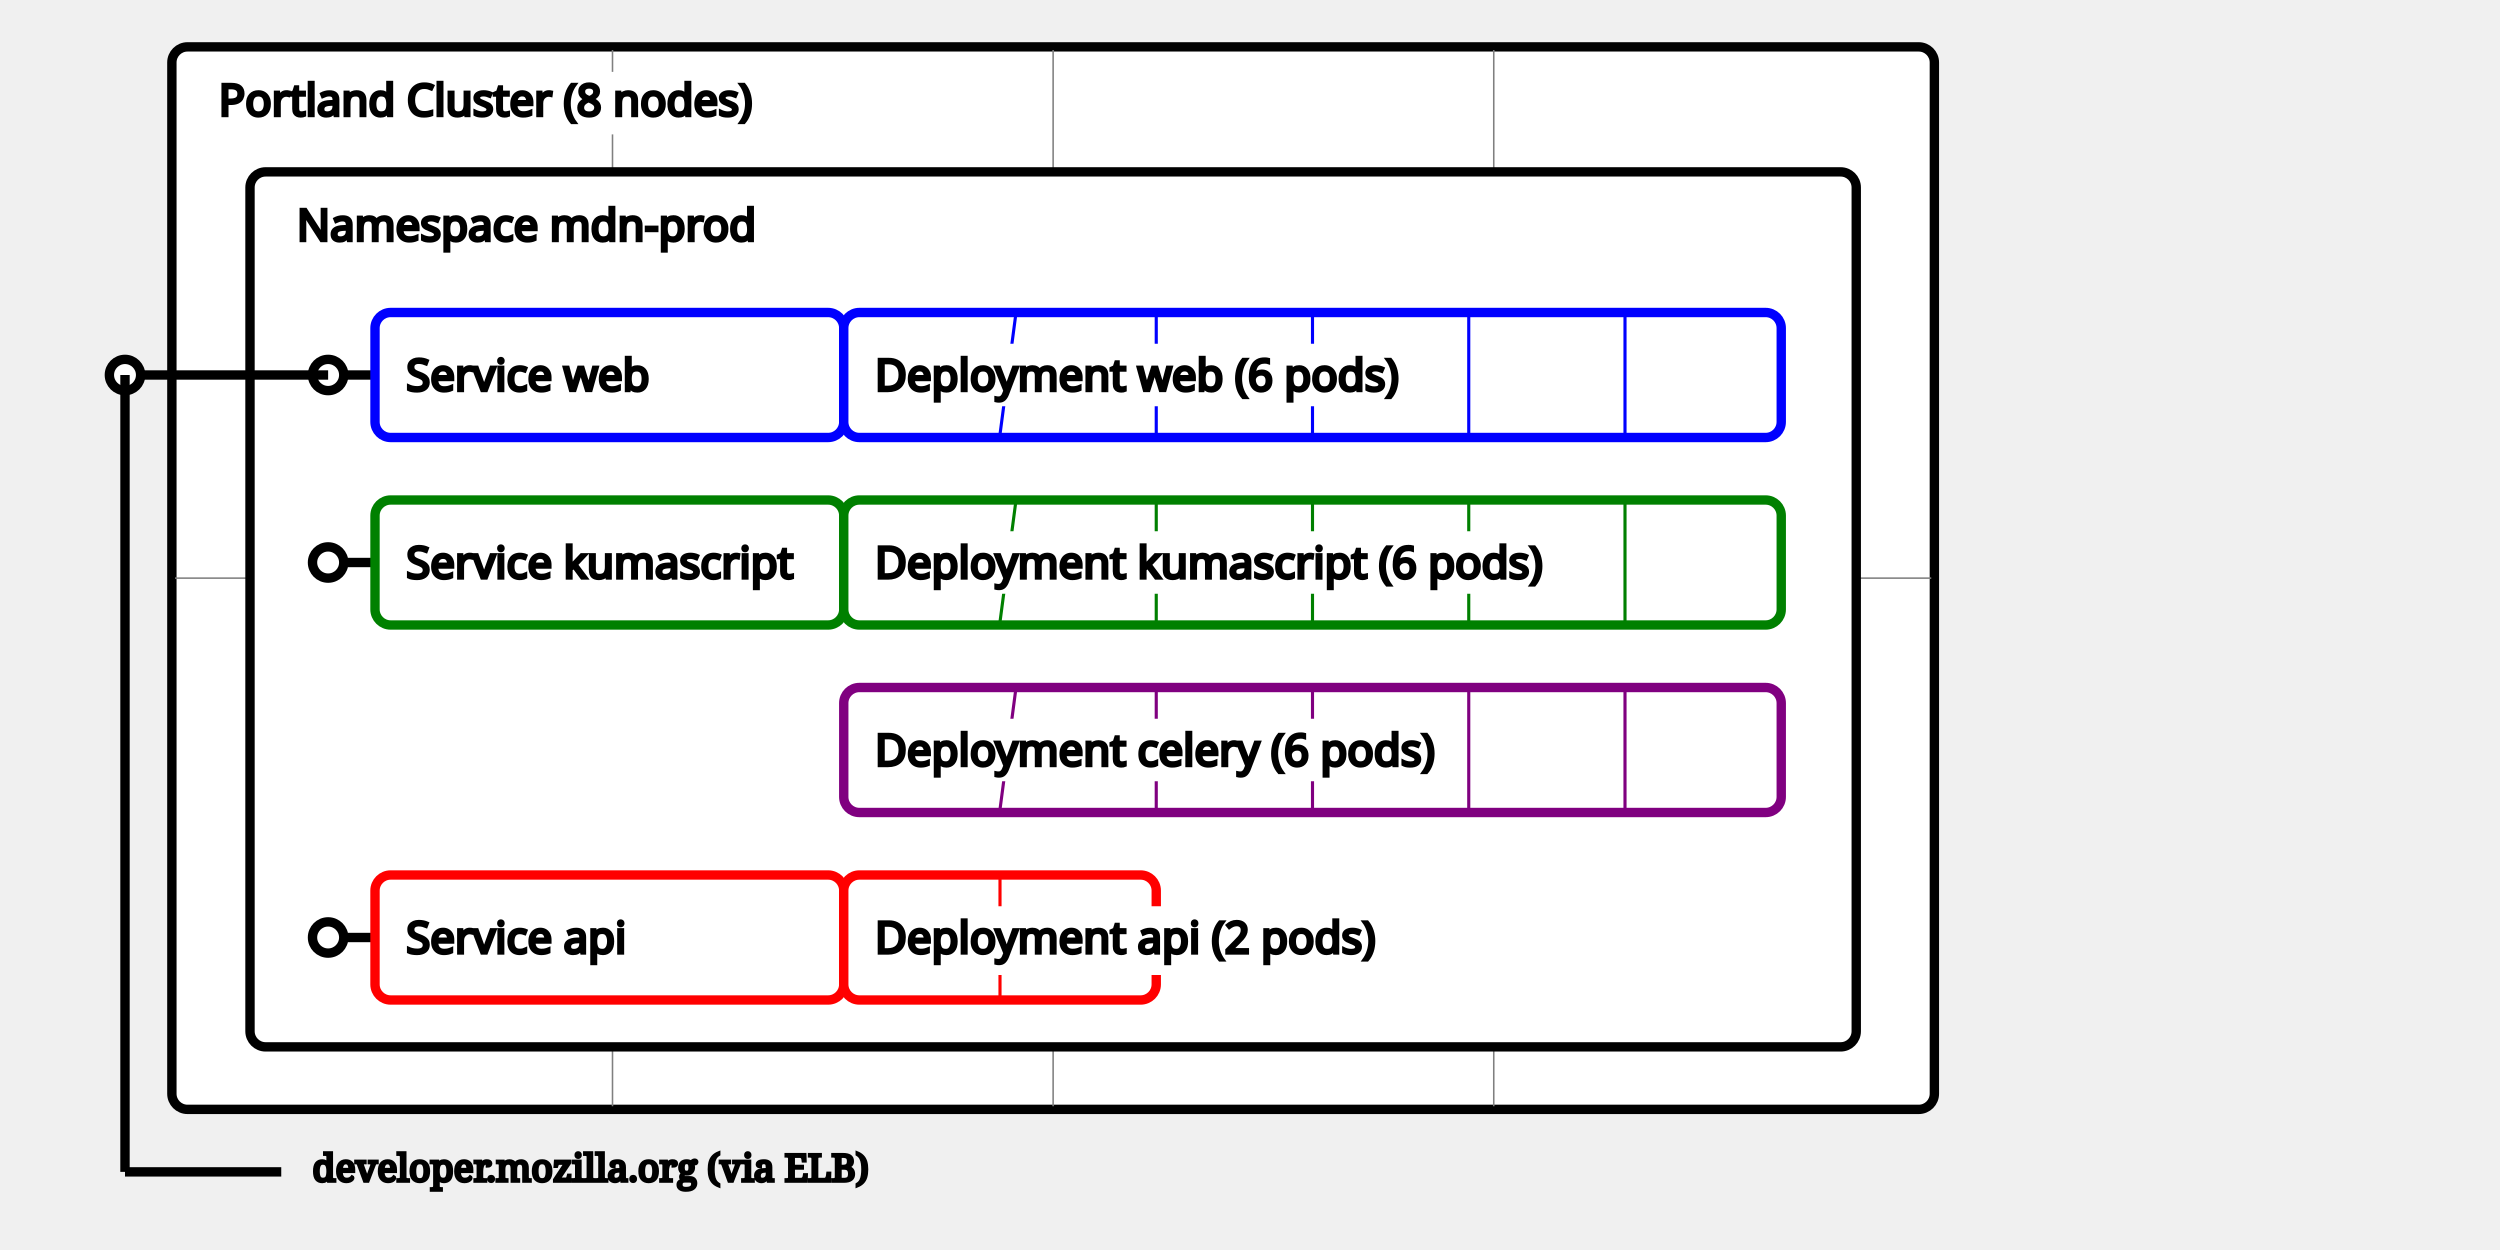
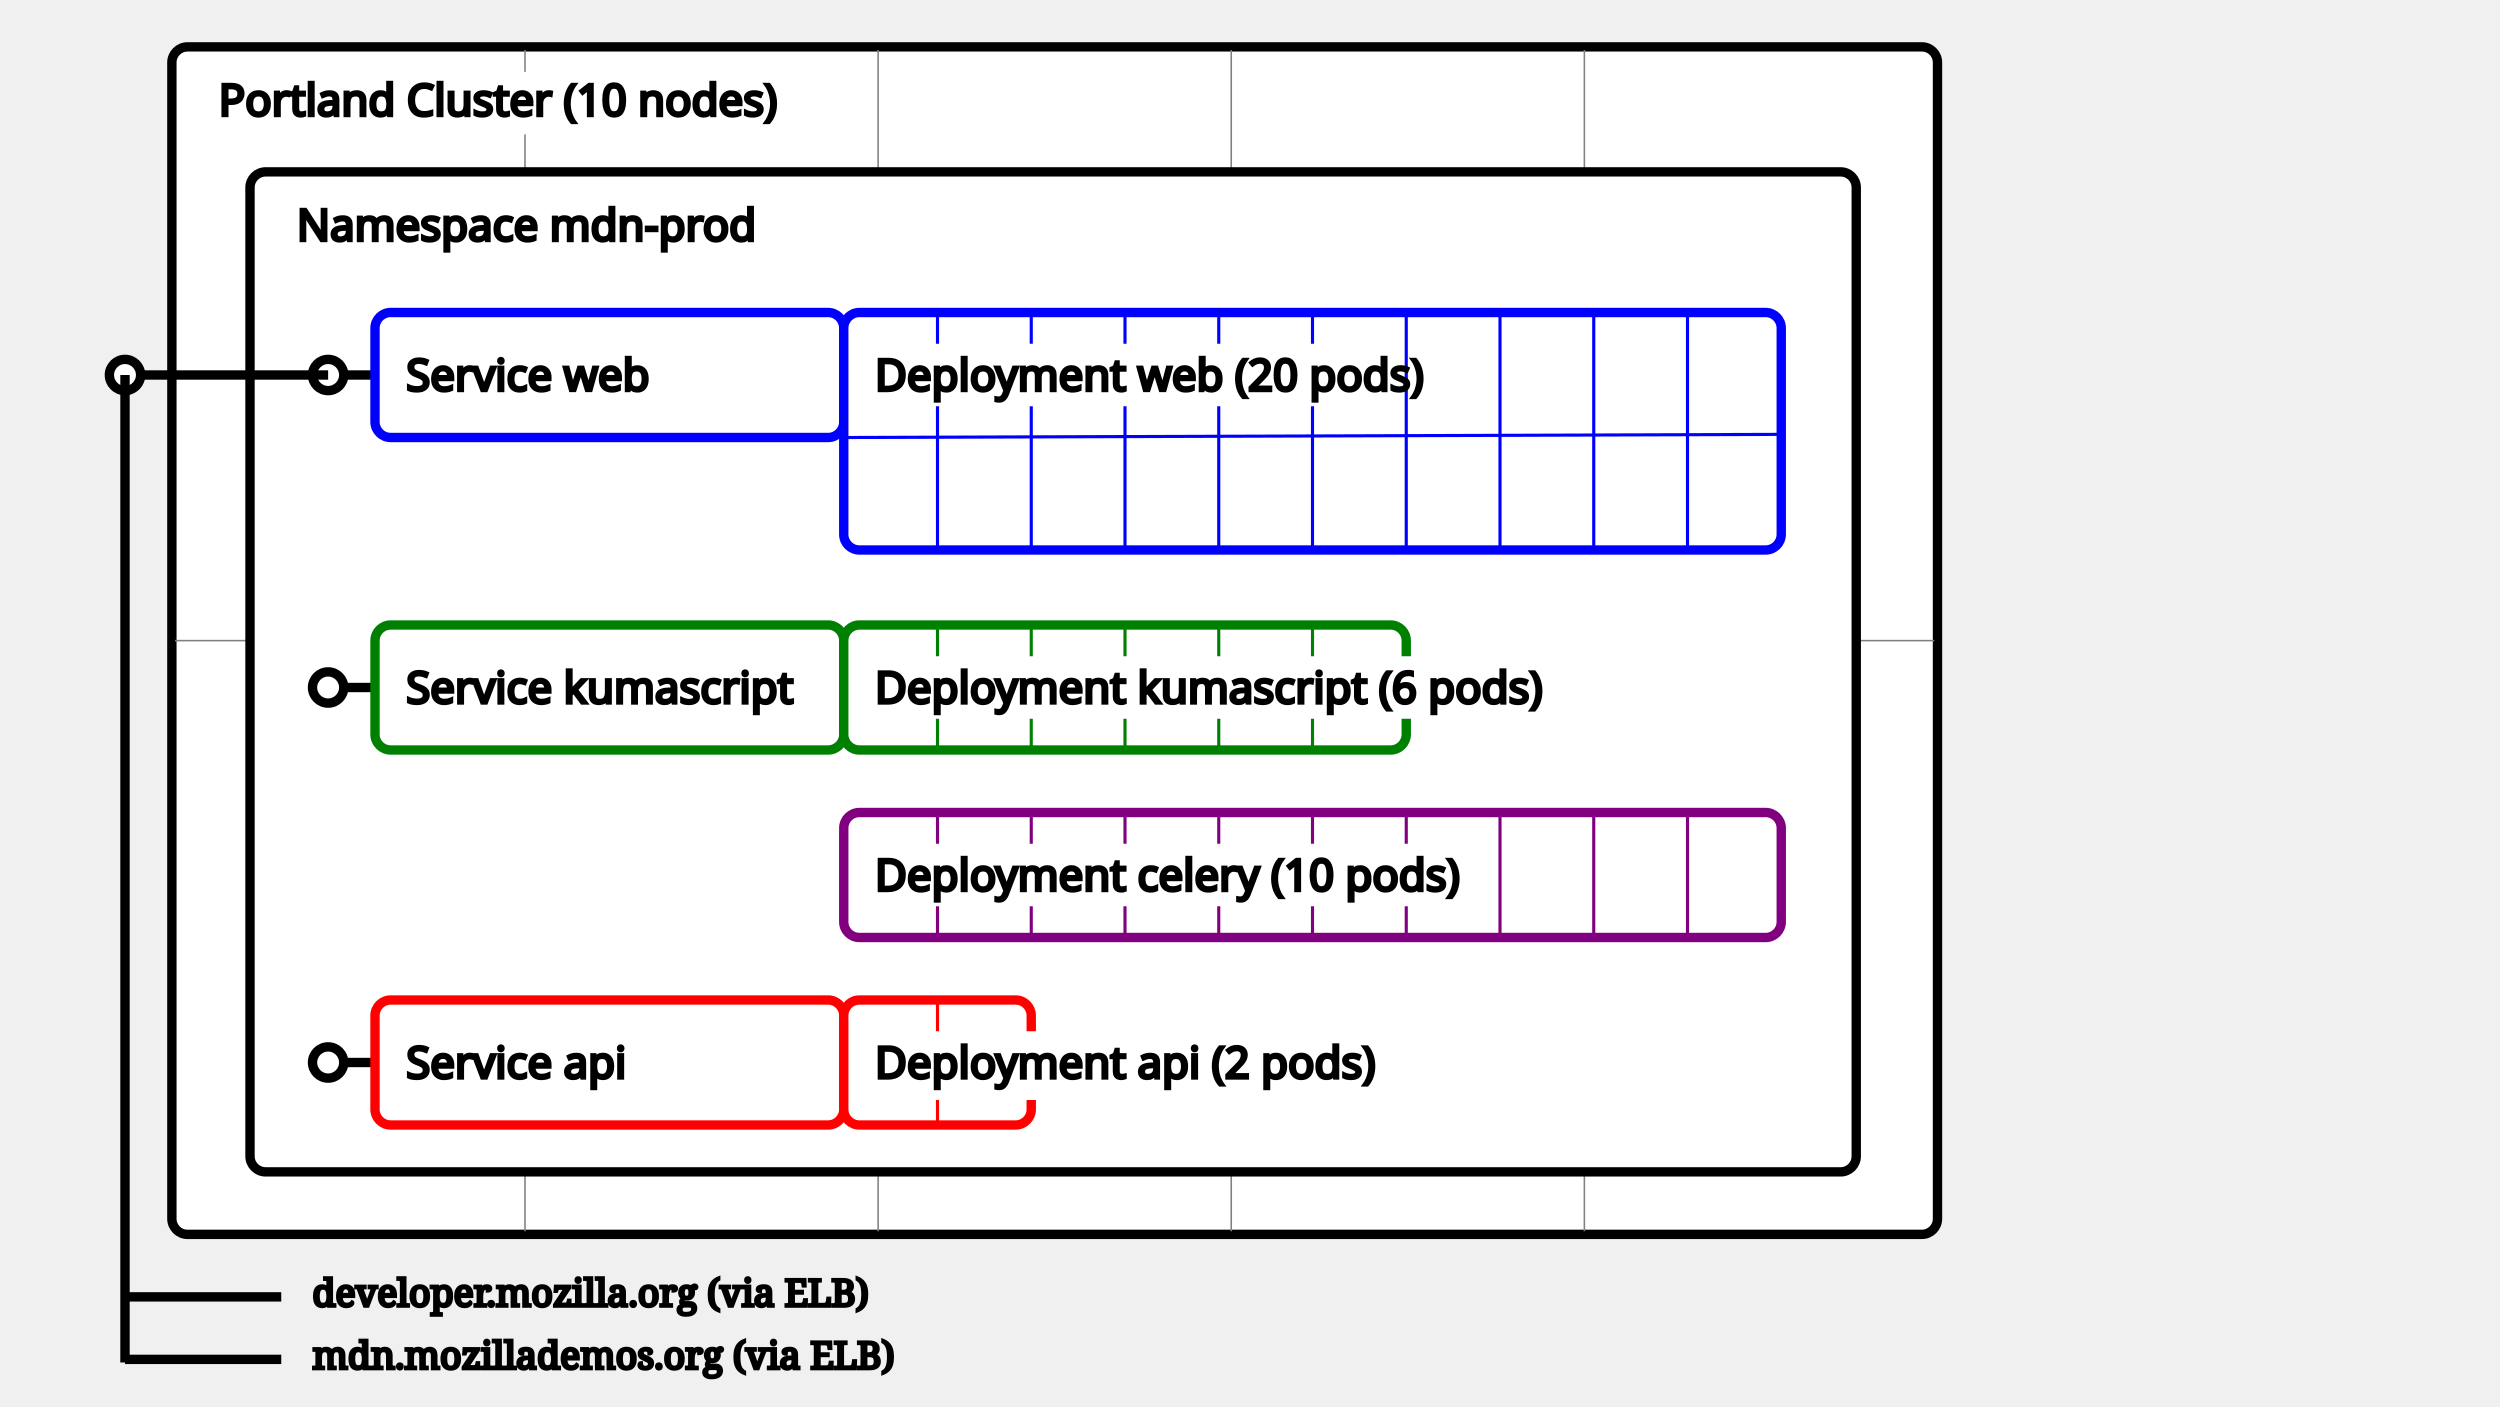
- <svg xmlns="http://www.w3.org/2000/svg" xmlns:xlink="http://www.w3.org/1999/xlink" version="1.1" baseProfile="full" width="800" height="400">
+ <svg xmlns="http://www.w3.org/2000/svg" xmlns:xlink="http://www.w3.org/1999/xlink" version="1.1" baseProfile="full" width="800" height="450">
  <defs>
    <style type="text/css">
      text.title {
        stroke: black;
        font-family: serif;
        font-size: 24px;
      }
      #external-web-port text {
        stroke: black;
        font-family: serif;
        font-size: px;
      }
      rect.text-background {
        fill: white;
      }
      .server-boxes use, circle {
        stroke: black;
        stroke-width: 3;
        fill: white;
      }
      #def-cluster line {
        stroke: gray;
        stroke-width: 0.5;
      }
      #def-port line, #external-web-port line {
        stroke: black;
        stroke-width: 3;
      }
-       #def-deployment6 line, #def-deployment2 line {
+       #def-deployment2 line,
+       #def-deployment6 line,
+       #def-deployment10 line,
+       #def-deployment20 line
+       {
        stroke-width: 1;
      }
      .server-boxes text {
        stroke: black;
        font-family: sans-serif;
        font-size: 14px;
      }
      .deployment-web use {
        stroke: blue;
      }
      .deployment-api use {
        stroke: red;
      }
      .deployment-ks use {
        stroke: green;
      }
      .deployment-celery use {
        stroke: purple;
      }
    </style>
    <g id="def-cluster">
-       <rect rx="5" ry="5" width="564" height="340" />
-       <line x1="1" y1="170" x2="563" y2="170" />
-       <line x1="141" y1="1" x2="141" y2="339" />
-       <line x1="282" y1="1" x2="282" y2="339" />
-       <line x1="423" y1="1" x2="423" y2="339" />
+       <rect rx="5" ry="5" width="565" height="380" />
+       <line x1="1" y1="190" x2="564" y2="190" />
+       <line x1="113" y1="1" x2="113" y2="379" />
+       <line x1="226" y1="1" x2="226" y2="379" />
+       <line x1="339" y1="1" x2="339" y2="379" />
+       <line x1="452" y1="1" x2="452" y2="379" />
    </g>
    <g id="def-namespace">
-       <rect rx="5" ry="5" width="514" height="280" />
+       <rect rx="5" ry="5" width="514" height="320" />
    </g>
    <g id="def-port">
      <circle cx="5" cy="20" r="5" />
      <line x1="10" y1="20" x2="20" y2="20" />
+     </g>
+     <g id="def-service2">
+       <use xlink:href="#def-port" />
+       <rect x="20" y="0" rx="5" ry="5" width="150" height="40" />
+       <use xlink:href="#def-deployment2" transform="translate(170, 0)" />
    </g>
    <g id="def-service6">
      <use xlink:href="#def-port" />
      <rect x="20" y="0" rx="5" ry="5" width="150" height="40" />
      <use xlink:href="#def-deployment6" transform="translate(170, 0)" />
    </g>
-     <g id="def-service2">
+     <g id="def-service20">
      <use xlink:href="#def-port" />
      <rect x="20" y="0" rx="5" ry="5" width="150" height="40" />
-       <use xlink:href="#def-deployment2" transform="translate(170, 0)" />
+       <use xlink:href="#def-deployment20" transform="translate(170, 0)" />
+     </g>
+     <g id="def-deployment2">
+       <rect x="0" y="0" rx="5" ry="5" width="60" height="40" />
+       <line x1="30" y1="1" x2="30" y2="39" />
    </g>
    <g id="def-deployment6">
+       <rect x="0" y="0" rx="5" ry="5" width="180" height="40" />
+       <line x1="30" y1="1" x2="30" y2="39" />
+       <line x1="60" y1="1" x2="60" y2="39" />
+       <line x1="90" y1="1" x2="90" y2="39" />
+       <line x1="120" y1="1" x2="120" y2="39" />
+       <line x1="150" y1="1" x2="150" y2="39" />
+     </g>
+     <g id="def-deployment10">
      <rect x="0" y="0" rx="5" ry="5" width="300" height="40" />
-       <line x1="55" y1="1" x2="50" y2="39" />
-       <line x1="100" y1="1" x2="100" y2="39" />
+       <line x1="30" y1="1" x2="30" y2="39" />
+       <line x1="60" y1="1" x2="60" y2="39" />
+       <line x1="90" y1="1" x2="90" y2="39" />
+       <line x1="120" y1="1" x2="120" y2="39" />
      <line x1="150" y1="1" x2="150" y2="39" />
-       <line x1="200" y1="1" x2="200" y2="39" />
-       <line x1="250" y1="1" x2="250" y2="39" />
+       <line x1="180" y1="1" x2="180" y2="39" />
+       <line x1="210" y1="1" x2="210" y2="39" />
+       <line x1="240" y1="1" x2="240" y2="39" />
+       <line x1="270" y1="1" x2="270" y2="39" />
    </g>
-     <g id="def-deployment2">
-       <rect x="0" y="0" rx="5" ry="5" width="100" height="40" />
-       <line x1="50" y1="1" x2="50" y2="39" />
+     <g id="def-deployment20">
+       <rect x="0" y="0" rx="5" ry="5" width="300" height="76" />
+       <line x1="1" y1="40" x2="299" y2="39" />
+       <line x1="30" y1="1" x2="30" y2="75" />
+       <line x1="60" y1="1" x2="60" y2="75" />
+       <line x1="90" y1="1" x2="90" y2="75" />
+       <line x1="120" y1="1" x2="120" y2="75" />
+       <line x1="150" y1="1" x2="150" y2="75" />
+       <line x1="180" y1="1" x2="180" y2="75" />
+       <line x1="210" y1="1" x2="210" y2="75" />
+       <line x1="240" y1="1" x2="240" y2="75" />
+       <line x1="270" y1="1" x2="270" y2="75" />
    </g>
  </defs>
  <g id="portland-cluster" class="server-boxes" transform="translate(55, 15)">
    <use xlink:href="#def-cluster" />
    <rect class="text-background" x="14" y="8" width="170" height="20" />
-     <text x="15" y="22">Portland Cluster (8 nodes)</text>
+     <text x="15" y="22">Portland Cluster (10 nodes)</text>
    <g id="mdn-prod-namespace" transform="translate(25, 40)">
      <use xlink:href="#def-namespace" />
      <rect class="text-background" x="14" y="8" width="145" height="20" />
      <text x="15" y="22">Namespace mdn-prod</text>
      <g class="deployment-web" transform="translate(20, 45)">
-         <use xlink:href="#def-service6" />
+         <use xlink:href="#def-service20" />
        <text x="30" y="25">Service web</text>
        <rect class="text-background" x="179" y="10" width="170" height="20" />
-         <text x="180" y="25">Deployment web (6 pods)</text>
+         <text x="180" y="25">Deployment web (20 pods)</text>
      </g>
-       <g class="deployment-ks" transform="translate(20, 105)">
+       <g class="deployment-ks" transform="translate(20, 145)">
        <use xlink:href="#def-service6" />
        <text x="30" y="25">Service kumascript</text>
        <rect class="text-background" x="179" y="10" width="210" height="20" />
        <text x="180" y="25">Deployment kumascript (6 pods)</text>
      </g>
-       <g class="deployment-celery" transform="translate(190, 165)">
-         <use xlink:href="#def-deployment6" />
+       <g class="deployment-celery" transform="translate(190, 205)">
+         <use xlink:href="#def-deployment10" />
        <rect class="text-background" x="9" y="10" width="180" height="20" />
-         <text x="10" y="25">Deployment celery (6 pods)</text>
+         <text x="10" y="25">Deployment celery (10 pods)</text>
      </g>
-       <g class="deployment-api" transform="translate(20, 225)">
+       <g class="deployment-api" transform="translate(20, 265)">
        <use xlink:href="#def-service2" />
        <text x="30" y="25">Service api</text>
        <rect class="text-background" x="179" y="10" width="160" height="22" />
        <text x="180" y="25">Deployment api (2 pods)</text>
      </g>
    </g>
  </g>
  <g id="external-web-port" transform="translate(35, 100)">
    <use xlink:href="#def-port" />
    <line x1="20" y1="20" x2="70" y2="20" />
-     <line x1="5" y1="20" x2="5" y2="275" />
-     <line x1="5" y1="275" x2="55" y2="275" />
-     <text x="65" y="278">developer.mozilla.org (via ELB)</text>
+     <line x1="5" y1="20" x2="5" y2="336" />
+     <line x1="5" y1="315" x2="55" y2="315" />
+     <text x="65" y="318">developer.mozilla.org (via ELB)</text>
+     <line x1="5" y1="335" x2="55" y2="335" />
+     <text x="65" y="338">mdn.mozillademos.org (via ELB)</text>
  </g>
</svg>
